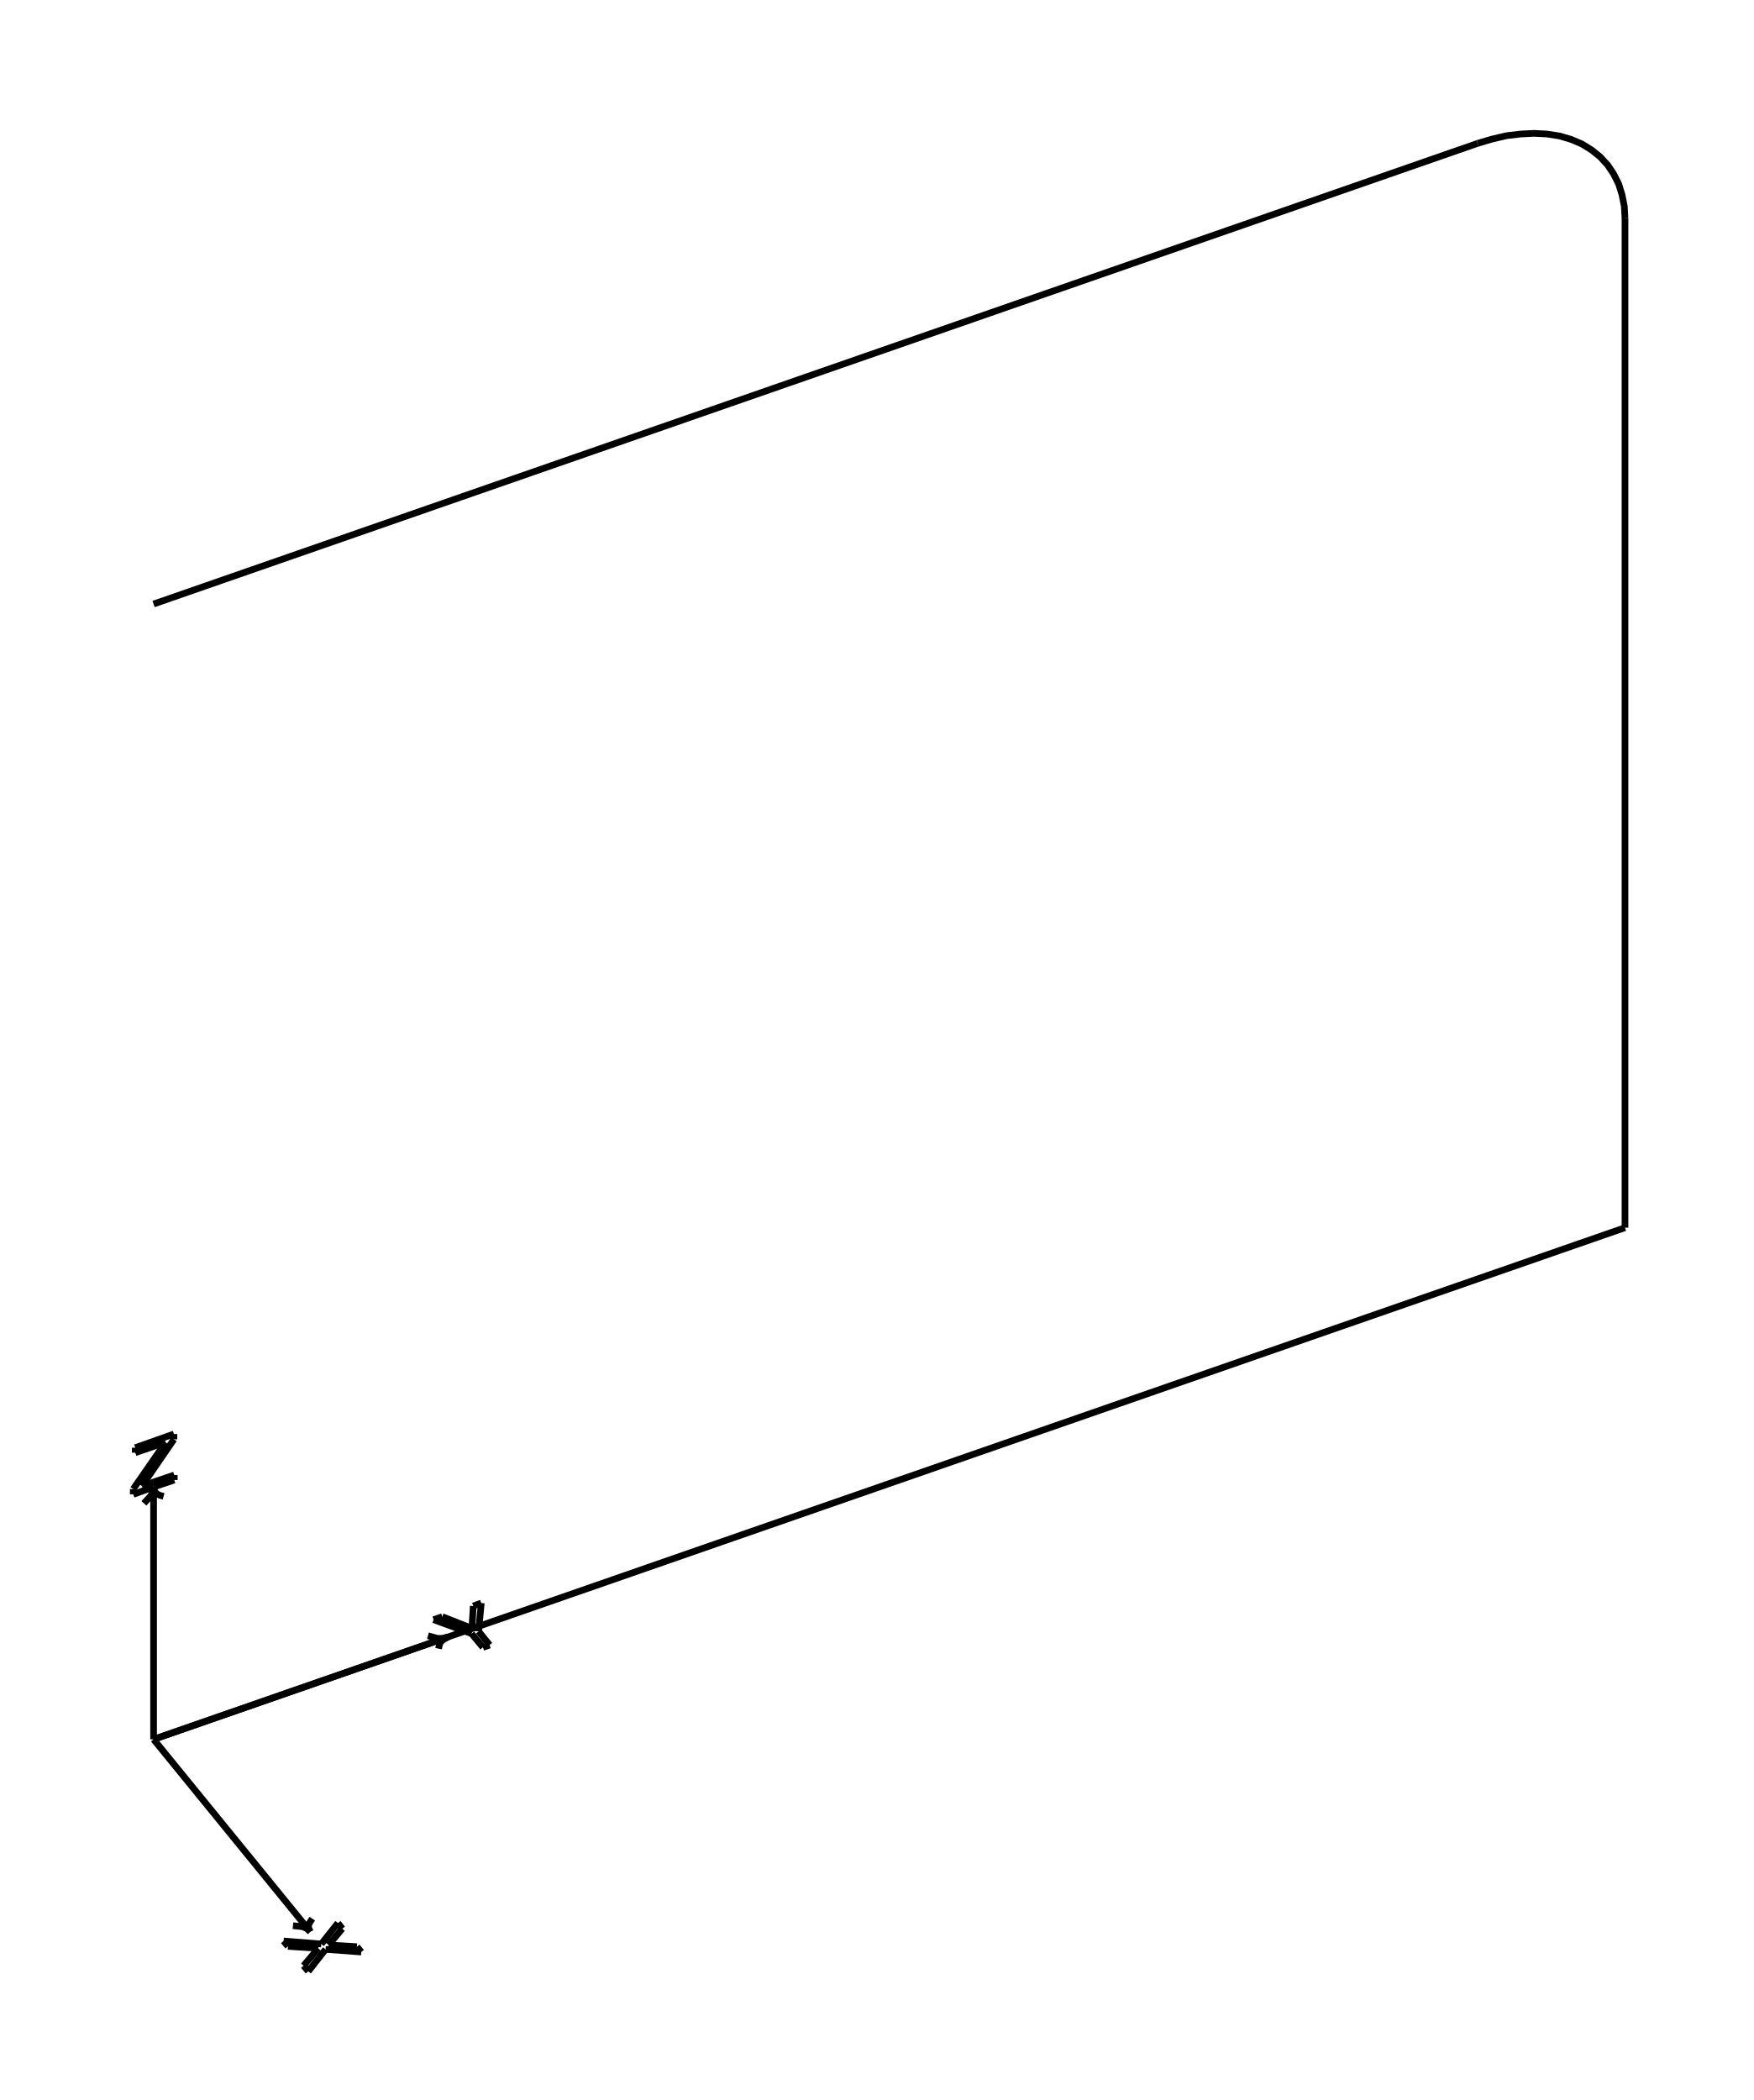
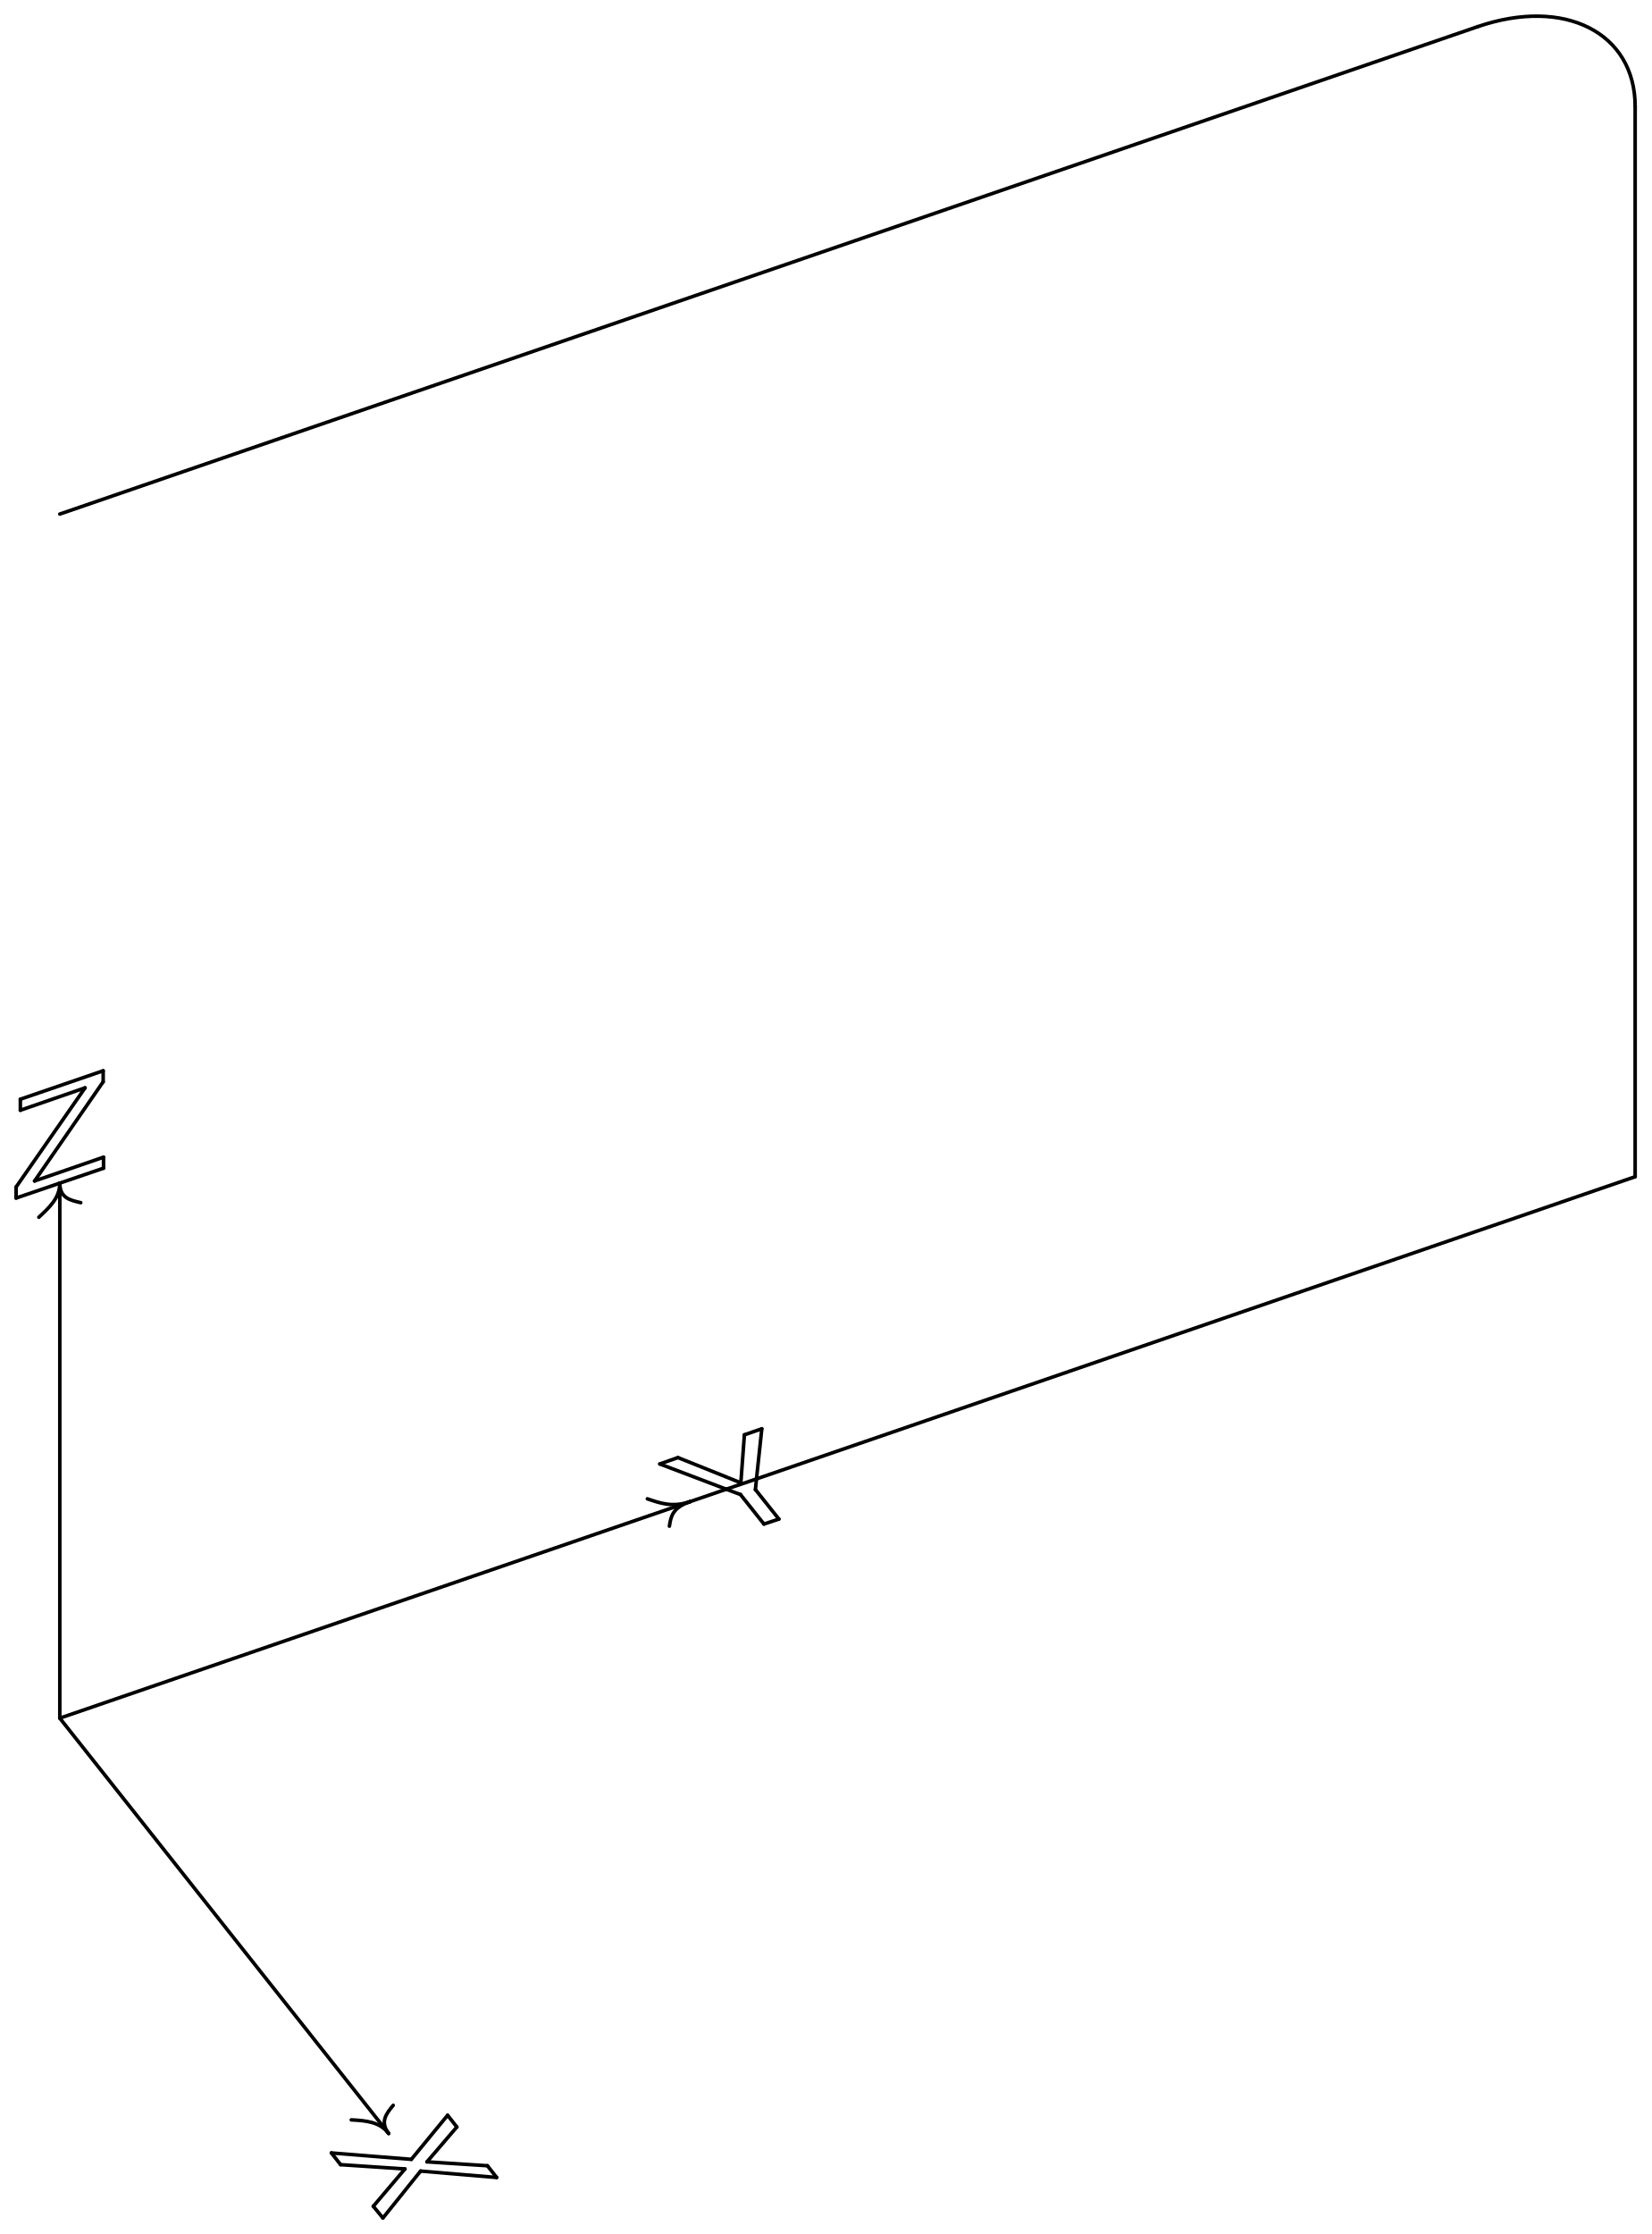
- <svg xmlns="http://www.w3.org/2000/svg" width="263" height="315">
-   <g transform="scale(50, -50)   translate(3.328761,-2.544044)" stroke-width="0.02" fill="none">
-     <g stroke="rgb(160,160,160)" fill="none" stroke-dasharray="0.02,0.02">
-     
-         </g>
-     <g stroke="rgb(0,0,0)" fill="none">
-       <path d="M-2.868,-2.674 L1.546,-1.139 " />
-       <path d="M1.546,-1.139 L1.546,1.889 " />
-       <path d="M1.546,1.889 L1.544,1.925 L1.537,1.96 L1.527,1.992 L1.512,2.022 L1.494,2.049 L1.471,2.074 L1.446,2.094 L1.417,2.112 L1.384,2.126 L1.35,2.136 L1.312,2.142 L1.273,2.144 L1.233,2.142 L1.191,2.137 L1.148,2.127 L1.104,2.114 " />
-       <path d="M1.104,2.114 L-2.868,0.732 " />
-       <path d="M-2.868,-2.674 L-2.398,-3.251 " />
-       <path d="M-2.868,-2.674 L-1.985,-2.367 " />
-       <path d="M-2.868,-2.674 L-2.868,-1.917 " />
-       <path d="M-2.398,-3.251 L-2.403,-3.24 L-2.403,-3.23 L-2.398,-3.221 L-2.392,-3.212 " />
-       <path d="M-2.398,-3.251 L-2.408,-3.242 L-2.421,-3.236 L-2.45,-3.233 " />
-       <path d="M-1.985,-2.367 L-2.002,-2.371 L-2.017,-2.371 L-2.045,-2.363 " />
-       <path d="M-1.985,-2.367 L-1.999,-2.375 L-2.008,-2.383 L-2.011,-2.392 L-2.013,-2.402 " />
-       <path d="M-2.868,-1.917 L-2.865,-1.93 L-2.858,-1.938 L-2.849,-1.942 L-2.838,-1.945 " />
-       <path d="M-2.868,-1.917 L-2.87,-1.932 L-2.877,-1.944 L-2.897,-1.966 " />
-       <path d="M-2.245,-3.312 L-2.352,-3.304 " />
-       <path d="M-2.352,-3.304 L-2.404,-3.37 " />
-       <path d="M-2.404,-3.37 L-2.418,-3.353 " />
-       <path d="M-2.418,-3.353 L-2.374,-3.301 " />
-       <path d="M-2.374,-3.301 L-2.465,-3.295 " />
-       <path d="M-2.465,-3.295 L-2.478,-3.279 " />
-       <path d="M-2.478,-3.279 L-2.365,-3.288 " />
-       <path d="M-2.365,-3.288 L-2.315,-3.225 " />
-       <path d="M-2.315,-3.225 L-2.302,-3.242 " />
-       <path d="M-2.302,-3.242 L-2.343,-3.291 " />
-       <path d="M-2.343,-3.291 L-2.258,-3.296 " />
-       <path d="M-2.258,-3.296 L-2.245,-3.312 " />
-       <path d="M-1.885,-2.265 L-1.893,-2.35 " />
-       <path d="M-1.893,-2.35 L-1.86,-2.391 " />
-       <path d="M-1.86,-2.391 L-1.88,-2.398 " />
-       <path d="M-1.88,-2.398 L-1.914,-2.357 " />
-       <path d="M-1.914,-2.357 L-2.028,-2.315 " />
-       <path d="M-2.028,-2.315 L-2.002,-2.306 " />
-       <path d="M-2.002,-2.306 L-1.913,-2.341 " />
-       <path d="M-1.913,-2.341 L-1.909,-2.274 " />
-       <path d="M-1.909,-2.274 L-1.885,-2.265 " />
-       <path d="M-2.923,-1.799 L-2.807,-1.758 " />
-       <path d="M-2.807,-1.758 L-2.807,-1.774 " />
-       <path d="M-2.807,-1.774 L-2.903,-1.914 " />
-       <path d="M-2.903,-1.914 L-2.806,-1.881 " />
-       <path d="M-2.806,-1.881 L-2.806,-1.896 " />
-       <path d="M-2.806,-1.896 L-2.868,-1.917 " />
-       <path d="M-2.868,-1.917 L-2.929,-1.939 " />
-       <path d="M-2.929,-1.939 L-2.929,-1.923 " />
-       <path d="M-2.929,-1.923 L-2.832,-1.783 " />
-       <path d="M-2.832,-1.783 L-2.923,-1.814 " />
-       <path d="M-2.923,-1.814 L-2.923,-1.799 " />
+ <svg xmlns="http://www.w3.org/2000/svg" width="75mm" height="101.453mm" viewBox="-2.126 -3.164 4.645 6.284" version="1.1">
+   <g transform="scale(1,-1)" stroke-linecap="round">
+     <g fill="none" stroke="rgb(0,0,0)" stroke-width="0.01" id="Visible">
+       <line x1="-1.958" y1="-1.669" x2="-0.185" y2="-1.06" />
+       <line x1="-0.185" y1="-1.06" x2="-0.083" y2="-1.025" />
+       <line x1="-0.083" y1="-1.025" x2="0.002" y2="-0.996" />
+       <line x1="0.002" y1="-0.996" x2="2.474" y2="-0.146" />
+       <line x1="2.474" y1="-0.146" x2="2.474" y2="2.865" />
+       <path d="M 2.474,2.865 A 0.5,0.334 -141.586 0,1 2.031,3.089" />
+       <line x1="2.031" y1="3.089" x2="-1.958" y2="1.718" />
+       <line x1="-1.958" y1="-1.669" x2="-1.033" y2="-2.837" />
+       <line x1="-1.958" y1="-1.669" x2="-1.958" y2="-0.164" />
+       <path d="M -1.033,-2.837 C -1.058,-2.804 -1.039,-2.781 -1.02,-2.758" />
+       <path d="M -1.033,-2.837 C -1.058,-2.804 -1.098,-2.801 -1.138,-2.799" />
+       <path d="M -0.185,-1.06 C -0.235,-1.077 -0.27,-1.064 -0.305,-1.052" />
+       <path d="M -0.185,-1.06 C -0.235,-1.077 -0.239,-1.103 -0.243,-1.129" />
+       <path d="M -1.958,-0.164 C -1.958,-0.206 -1.929,-0.212 -1.899,-0.219" />
+       <path d="M -1.958,-0.164 C -1.958,-0.206 -1.988,-0.233 -2.017,-0.26" />
+       <line x1="-0.729" y1="-2.961" x2="-0.943" y2="-2.943" />
+       <line x1="-0.943" y1="-2.943" x2="-1.049" y2="-3.075" />
+       <line x1="-1.049" y1="-3.075" x2="-1.076" y2="-3.042" />
+       <line x1="-1.076" y1="-3.042" x2="-0.987" y2="-2.937" />
+       <line x1="-0.987" y1="-2.937" x2="-1.168" y2="-2.925" />
+       <line x1="-1.168" y1="-2.925" x2="-1.194" y2="-2.892" />
+       <line x1="-1.194" y1="-2.892" x2="-0.969" y2="-2.91" />
+       <line x1="-0.969" y1="-2.91" x2="-0.867" y2="-2.786" />
+       <line x1="-0.867" y1="-2.786" x2="-0.841" y2="-2.819" />
+       <line x1="-0.841" y1="-2.819" x2="-0.925" y2="-2.917" />
+       <line x1="-0.925" y1="-2.917" x2="-0.755" y2="-2.928" />
+       <line x1="-0.755" y1="-2.928" x2="-0.729" y2="-2.961" />
+       <line x1="0.017" y1="-0.855" x2="0.002" y2="-0.996" />
+       <line x1="0.002" y1="-0.996" x2="-0.001" y2="-1.026" />
+       <line x1="-0.001" y1="-1.026" x2="0.065" y2="-1.109" />
+       <line x1="0.065" y1="-1.109" x2="0.023" y2="-1.123" />
+       <line x1="0.023" y1="-1.123" x2="-0.043" y2="-1.04" />
+       <line x1="-0.043" y1="-1.04" x2="-0.083" y2="-1.025" />
+       <line x1="-0.083" y1="-1.025" x2="-0.27" y2="-0.954" />
+       <line x1="-0.27" y1="-0.954" x2="-0.219" y2="-0.936" />
+       <line x1="-0.219" y1="-0.936" x2="-0.042" y2="-1.007" />
+       <line x1="-0.042" y1="-1.007" x2="-0.032" y2="-0.872" />
+       <line x1="-0.032" y1="-0.872" x2="0.017" y2="-0.855" />
+       <line x1="-2.069" y1="0.072" x2="-1.836" y2="0.152" />
+       <line x1="-1.836" y1="0.152" x2="-1.836" y2="0.121" />
+       <line x1="-1.836" y1="0.121" x2="-2.029" y2="-0.158" />
+       <line x1="-2.029" y1="-0.158" x2="-1.835" y2="-0.091" />
+       <line x1="-1.835" y1="-0.091" x2="-1.835" y2="-0.122" />
+       <line x1="-1.835" y1="-0.122" x2="-1.958" y2="-0.164" />
+       <line x1="-1.958" y1="-0.164" x2="-2.081" y2="-0.206" />
+       <line x1="-2.081" y1="-0.206" x2="-2.081" y2="-0.175" />
+       <line x1="-2.081" y1="-0.175" x2="-1.887" y2="0.104" />
+       <line x1="-1.887" y1="0.104" x2="-2.069" y2="0.041" />
+       <line x1="-2.069" y1="0.041" x2="-2.069" y2="0.072" />
    </g>
  </g>
</svg>
